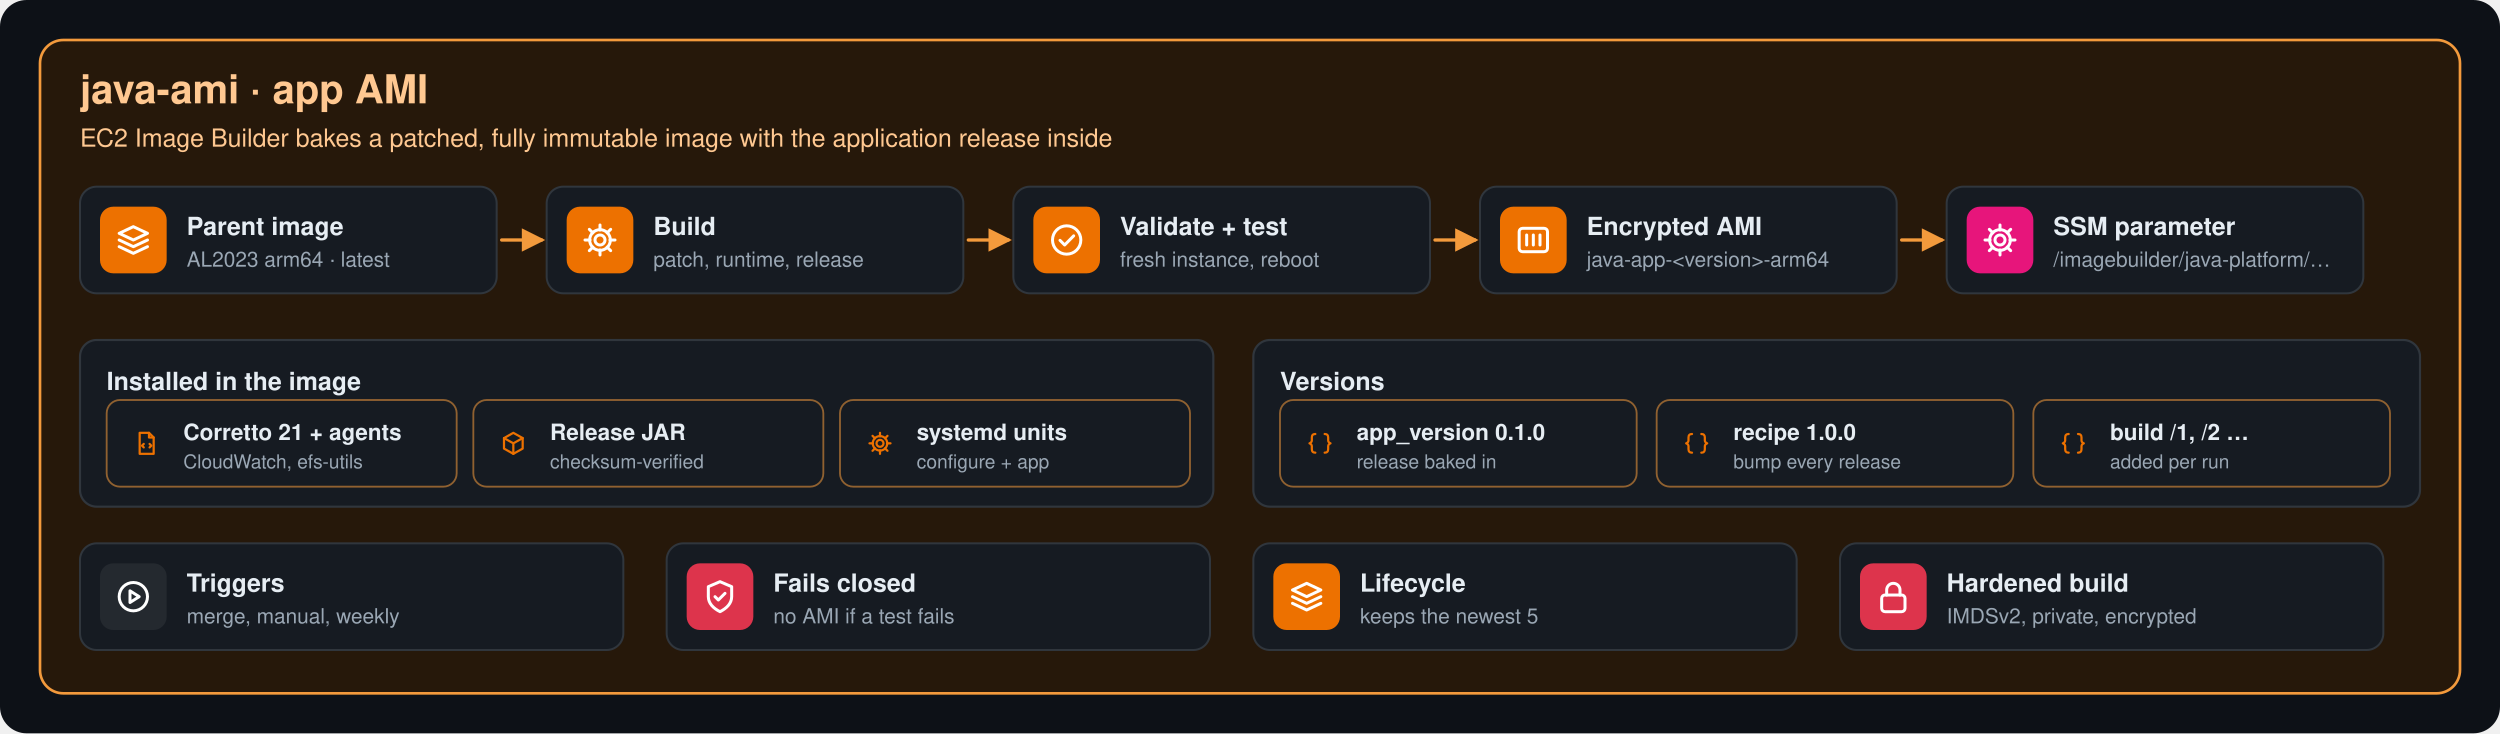
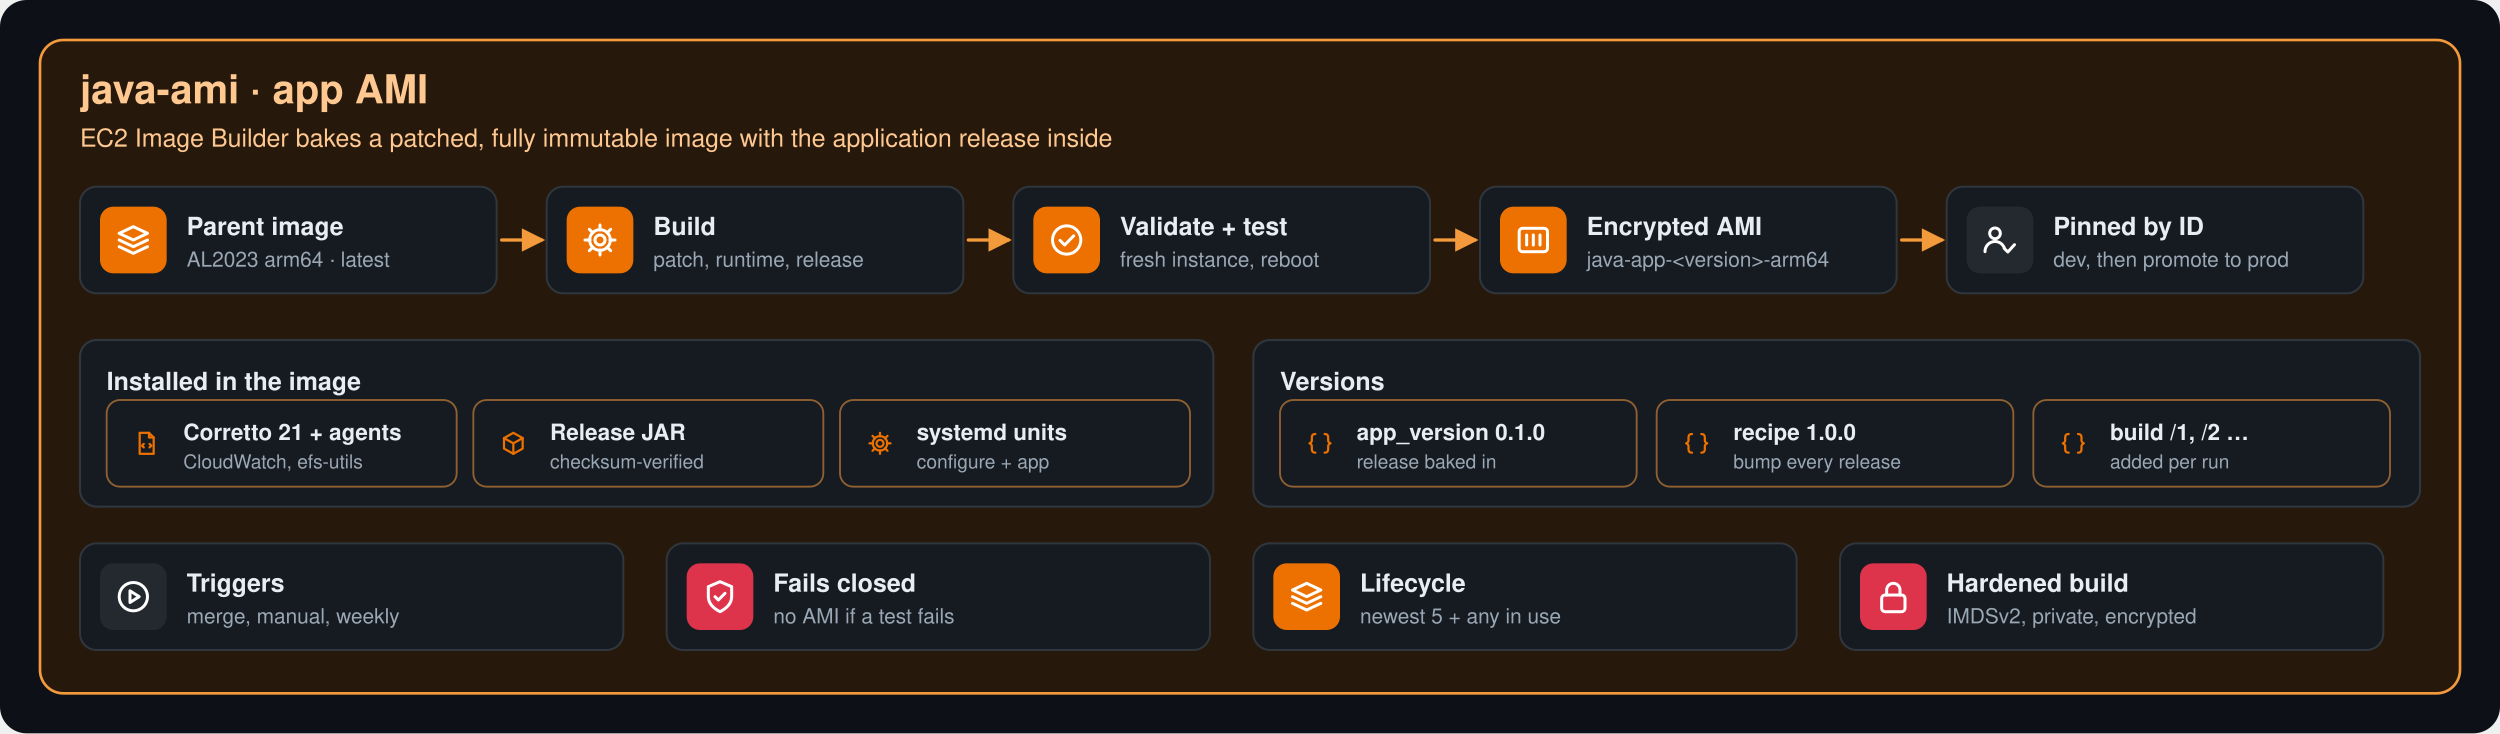
<svg xmlns="http://www.w3.org/2000/svg" width="1500" height="440" viewBox="0 0 1500 440" role="img" aria-label="Image pipeline: EC2 Image Builder patches, installs, tests and publishes a Graviton AMI.">
  <defs>
    <marker id="mF39A3C" viewBox="0 0 10 10" refX="8.5" refY="5" markerWidth="7" markerHeight="7" orient="auto-start-reverse">
      <path d="M0,0 L10,5 L0,10 z" fill="#F39A3C" />
    </marker>
  </defs>
  <rect width="1500" height="440" rx="16" fill="#0D1117" />
  <rect x="24" y="24" width="1452" height="392" rx="14" fill="#26180A" stroke="#F39A3C" stroke-width="1.6" />
  <text x="48" y="62" font-family="-apple-system, BlinkMacSystemFont, 'Segoe UI', Helvetica, Arial, sans-serif" font-size="24" font-weight="700" fill="#FFC891" text-anchor="start">java-ami · app AMI</text>
  <text x="48" y="88" font-family="-apple-system, BlinkMacSystemFont, 'Segoe UI', Helvetica, Arial, sans-serif" font-size="15" font-weight="400" fill="#FFC891" text-anchor="start">EC2 Image Builder bakes a patched, fully immutable image with the application release inside</text>
  <rect x="48" y="112" width="250" height="64" rx="10" fill="#161B22" stroke="#30363D" stroke-width="1.2" />
  <rect x="60" y="124.0" width="40" height="40" rx="8.0" fill="#ED7100" />
  <g transform="translate(68.0,132.0) scale(1.0)" fill="none" stroke="#FFFFFF" stroke-width="1.8" stroke-linecap="round" stroke-linejoin="round">
    <path d="M12 4l8.5 4-8.5 4-8.5-4z" />
    <path d="M3.5 12l8.5 4 8.5-4" />
    <path d="M3.5 16l8.5 4 8.5-4" />
  </g>
  <text x="112" y="141.0" font-family="-apple-system, BlinkMacSystemFont, 'Segoe UI', Helvetica, Arial, sans-serif" font-size="15" font-weight="600" fill="#E6EDF3" text-anchor="start">Parent image</text>
  <text x="112" y="160.0" font-family="-apple-system, BlinkMacSystemFont, 'Segoe UI', Helvetica, Arial, sans-serif" font-size="12.5" font-weight="400" fill="#9AA7B4" text-anchor="start">AL2023 arm64 · latest</text>
  <polyline points="301,144 325,144" fill="none" stroke="#F39A3C" stroke-width="2" stroke-linecap="round" stroke-linejoin="round" marker-end="url(#mF39A3C)" />
  <rect x="328" y="112" width="250" height="64" rx="10" fill="#161B22" stroke="#30363D" stroke-width="1.2" />
  <rect x="340" y="124.0" width="40" height="40" rx="8.0" fill="#ED7100" />
  <g transform="translate(348.0,132.0) scale(1.0)" fill="none" stroke="#FFFFFF" stroke-width="1.8" stroke-linecap="round" stroke-linejoin="round">
    <circle cx="12" cy="12" r="3" />
    <path d="M12 3v3M12 18v3M3 12h3M18 12h3M5.6 5.6l2.1 2.1M16.3 16.3l2.1 2.1M5.6 18.4l2.1-2.1M16.3 7.7l2.1-2.1" />
    <circle cx="12" cy="12" r="6.2" />
  </g>
  <text x="392" y="141.0" font-family="-apple-system, BlinkMacSystemFont, 'Segoe UI', Helvetica, Arial, sans-serif" font-size="15" font-weight="600" fill="#E6EDF3" text-anchor="start">Build</text>
  <text x="392" y="160.0" font-family="-apple-system, BlinkMacSystemFont, 'Segoe UI', Helvetica, Arial, sans-serif" font-size="12.5" font-weight="400" fill="#9AA7B4" text-anchor="start">patch, runtime, release</text>
  <polyline points="581,144 605,144" fill="none" stroke="#F39A3C" stroke-width="2" stroke-linecap="round" stroke-linejoin="round" marker-end="url(#mF39A3C)" />
  <rect x="608" y="112" width="250" height="64" rx="10" fill="#161B22" stroke="#30363D" stroke-width="1.2" />
  <rect x="620" y="124.0" width="40" height="40" rx="8.0" fill="#ED7100" />
  <g transform="translate(628.0,132.0) scale(1.0)" fill="none" stroke="#FFFFFF" stroke-width="1.8" stroke-linecap="round" stroke-linejoin="round">
    <circle cx="12" cy="12" r="8.5" />
    <path d="M8 12.2l2.8 2.8L16.2 9.5" />
  </g>
  <text x="672" y="141.0" font-family="-apple-system, BlinkMacSystemFont, 'Segoe UI', Helvetica, Arial, sans-serif" font-size="15" font-weight="600" fill="#E6EDF3" text-anchor="start">Validate + test</text>
  <text x="672" y="160.0" font-family="-apple-system, BlinkMacSystemFont, 'Segoe UI', Helvetica, Arial, sans-serif" font-size="12.5" font-weight="400" fill="#9AA7B4" text-anchor="start">fresh instance, reboot</text>
  <polyline points="861,144 885,144" fill="none" stroke="#F39A3C" stroke-width="2" stroke-linecap="round" stroke-linejoin="round" marker-end="url(#mF39A3C)" />
  <rect x="888" y="112" width="250" height="64" rx="10" fill="#161B22" stroke="#30363D" stroke-width="1.2" />
  <rect x="900" y="124.0" width="40" height="40" rx="8.0" fill="#ED7100" />
  <g transform="translate(908.0,132.0) scale(1.0)" fill="none" stroke="#FFFFFF" stroke-width="1.8" stroke-linecap="round" stroke-linejoin="round">
    <rect x="3.5" y="5" width="17" height="14" rx="2" />
    <path d="M8 9v6M12 9v6M16 9v6" />
  </g>
  <text x="952" y="141.0" font-family="-apple-system, BlinkMacSystemFont, 'Segoe UI', Helvetica, Arial, sans-serif" font-size="15" font-weight="600" fill="#E6EDF3" text-anchor="start">Encrypted AMI</text>
  <text x="952" y="160.0" font-family="-apple-system, BlinkMacSystemFont, 'Segoe UI', Helvetica, Arial, sans-serif" font-size="12.5" font-weight="400" fill="#9AA7B4" text-anchor="start">java-app-&lt;version&gt;-arm64</text>
  <polyline points="1141,144 1165,144" fill="none" stroke="#F39A3C" stroke-width="2" stroke-linecap="round" stroke-linejoin="round" marker-end="url(#mF39A3C)" />
  <rect x="1168" y="112" width="250" height="64" rx="10" fill="#161B22" stroke="#30363D" stroke-width="1.2" />
-   <rect x="1180" y="124.0" width="40" height="40" rx="8.0" fill="#E7157B" />
+   <rect x="1180" y="124.0" width="40" height="40" rx="8.0" fill="#24292F" />
  <g transform="translate(1188.0,132.0) scale(1.0)" fill="none" stroke="#FFFFFF" stroke-width="1.8" stroke-linecap="round" stroke-linejoin="round">
-     <circle cx="12" cy="12" r="3" />
-     <path d="M12 3v3M12 18v3M3 12h3M18 12h3M5.6 5.6l2.1 2.1M16.3 16.3l2.1 2.1M5.6 18.4l2.1-2.1M16.3 7.7l2.1-2.1" />
-     <circle cx="12" cy="12" r="6.2" />
+     <circle cx="9" cy="8" r="3.2" />
+     <path d="M3 19a6 6 0 0 1 11.5-2.5" />
+     <path d="M14.5 17l2.2 2.2 4-4.4" />
  </g>
-   <text x="1232" y="141.0" font-family="-apple-system, BlinkMacSystemFont, 'Segoe UI', Helvetica, Arial, sans-serif" font-size="15" font-weight="600" fill="#E6EDF3" text-anchor="start">SSM parameter</text>
-   <text x="1232" y="160.0" font-family="-apple-system, BlinkMacSystemFont, 'Segoe UI', Helvetica, Arial, sans-serif" font-size="12.5" font-weight="400" fill="#9AA7B4" text-anchor="start">/imagebuilder/java-platform/…</text>
+   <text x="1232" y="141.0" font-family="-apple-system, BlinkMacSystemFont, 'Segoe UI', Helvetica, Arial, sans-serif" font-size="15" font-weight="600" fill="#E6EDF3" text-anchor="start">Pinned by ID</text>
+   <text x="1232" y="160.0" font-family="-apple-system, BlinkMacSystemFont, 'Segoe UI', Helvetica, Arial, sans-serif" font-size="12.5" font-weight="400" fill="#9AA7B4" text-anchor="start">dev, then promote to prod</text>
  <rect x="48" y="204" width="680" height="100" rx="10" fill="#161B22" stroke="#30363D" stroke-width="1.3" />
  <text x="64" y="234" font-family="-apple-system, BlinkMacSystemFont, 'Segoe UI', Helvetica, Arial, sans-serif" font-size="15" font-weight="700" fill="#E6EDF3" text-anchor="start">Installed in the image</text>
  <rect x="64" y="240" width="210" height="52" rx="8" fill="#161B22" stroke="#F39A3C" stroke-opacity="0.55" stroke-width="1.1" />
  <g transform="translate(79.6,257.6) scale(0.7)" fill="none" stroke="#ED7100" stroke-width="1.9" stroke-linecap="round" stroke-linejoin="round">
    <path d="M6 3h8l4 4v14H6z" />
    <path d="M14 3v4h4" />
    <path d="M9.5 12.5L8 14l1.5 1.5M14.5 12.5L16 14l-1.5 1.5" />
  </g>
  <text x="110" y="264" font-family="-apple-system, BlinkMacSystemFont, 'Segoe UI', Helvetica, Arial, sans-serif" font-size="13.5" font-weight="600" fill="#E6EDF3" text-anchor="start">Corretto 21 + agents</text>
  <text x="110" y="281" font-family="-apple-system, BlinkMacSystemFont, 'Segoe UI', Helvetica, Arial, sans-serif" font-size="11.5" font-weight="400" fill="#9AA7B4" text-anchor="start">CloudWatch, efs-utils</text>
  <rect x="284" y="240" width="210" height="52" rx="8" fill="#161B22" stroke="#F39A3C" stroke-opacity="0.55" stroke-width="1.1" />
  <g transform="translate(299.6,257.6) scale(0.7)" fill="none" stroke="#ED7100" stroke-width="1.9" stroke-linecap="round" stroke-linejoin="round">
    <path d="M12 3l8 4.5v9L12 21l-8-4.5v-9z" />
    <path d="M4 7.5l8 4.5 8-4.5M12 12v9" />
  </g>
  <text x="330" y="264" font-family="-apple-system, BlinkMacSystemFont, 'Segoe UI', Helvetica, Arial, sans-serif" font-size="13.5" font-weight="600" fill="#E6EDF3" text-anchor="start">Release JAR</text>
  <text x="330" y="281" font-family="-apple-system, BlinkMacSystemFont, 'Segoe UI', Helvetica, Arial, sans-serif" font-size="11.5" font-weight="400" fill="#9AA7B4" text-anchor="start">checksum-verified</text>
  <rect x="504" y="240" width="210" height="52" rx="8" fill="#161B22" stroke="#F39A3C" stroke-opacity="0.55" stroke-width="1.1" />
  <g transform="translate(519.6,257.6) scale(0.7)" fill="none" stroke="#ED7100" stroke-width="1.9" stroke-linecap="round" stroke-linejoin="round">
    <circle cx="12" cy="12" r="3" />
    <path d="M12 3v3M12 18v3M3 12h3M18 12h3M5.6 5.6l2.1 2.1M16.3 16.3l2.1 2.1M5.6 18.4l2.1-2.1M16.3 7.7l2.1-2.1" />
    <circle cx="12" cy="12" r="6.2" />
  </g>
  <text x="550" y="264" font-family="-apple-system, BlinkMacSystemFont, 'Segoe UI', Helvetica, Arial, sans-serif" font-size="13.5" font-weight="600" fill="#E6EDF3" text-anchor="start">systemd units</text>
  <text x="550" y="281" font-family="-apple-system, BlinkMacSystemFont, 'Segoe UI', Helvetica, Arial, sans-serif" font-size="11.5" font-weight="400" fill="#9AA7B4" text-anchor="start">configure + app</text>
  <rect x="752" y="204" width="700" height="100" rx="10" fill="#161B22" stroke="#30363D" stroke-width="1.3" />
  <text x="768" y="234" font-family="-apple-system, BlinkMacSystemFont, 'Segoe UI', Helvetica, Arial, sans-serif" font-size="15" font-weight="700" fill="#E6EDF3" text-anchor="start">Versions</text>
  <rect x="768" y="240" width="214" height="52" rx="8" fill="#161B22" stroke="#F39A3C" stroke-opacity="0.55" stroke-width="1.1" />
  <g transform="translate(783.6,257.6) scale(0.7)" fill="none" stroke="#ED7100" stroke-width="1.9" stroke-linecap="round" stroke-linejoin="round">
    <path d="M8 4c-2 0-3 1-3 3v2.5c0 1.2-.8 2-2 2.5 1.2.5 2 1.3 2 2.5V17c0 2 1 3 3 3M16 4c2 0 3 1 3 3v2.5c0 1.2.8 2 2 2.5-1.2.5-2 1.3-2 2.5V17c0 2-1 3-3 3" />
  </g>
  <text x="814" y="264" font-family="-apple-system, BlinkMacSystemFont, 'Segoe UI', Helvetica, Arial, sans-serif" font-size="13.5" font-weight="600" fill="#E6EDF3" text-anchor="start">app_version 0.1.0</text>
  <text x="814" y="281" font-family="-apple-system, BlinkMacSystemFont, 'Segoe UI', Helvetica, Arial, sans-serif" font-size="11.5" font-weight="400" fill="#9AA7B4" text-anchor="start">release baked in</text>
  <rect x="994" y="240" width="214" height="52" rx="8" fill="#161B22" stroke="#F39A3C" stroke-opacity="0.55" stroke-width="1.1" />
  <g transform="translate(1009.6,257.6) scale(0.7)" fill="none" stroke="#ED7100" stroke-width="1.9" stroke-linecap="round" stroke-linejoin="round">
    <path d="M8 4c-2 0-3 1-3 3v2.5c0 1.2-.8 2-2 2.5 1.2.5 2 1.3 2 2.5V17c0 2 1 3 3 3M16 4c2 0 3 1 3 3v2.5c0 1.2.8 2 2 2.5-1.2.5-2 1.3-2 2.5V17c0 2-1 3-3 3" />
  </g>
  <text x="1040" y="264" font-family="-apple-system, BlinkMacSystemFont, 'Segoe UI', Helvetica, Arial, sans-serif" font-size="13.5" font-weight="600" fill="#E6EDF3" text-anchor="start">recipe 1.0.0</text>
  <text x="1040" y="281" font-family="-apple-system, BlinkMacSystemFont, 'Segoe UI', Helvetica, Arial, sans-serif" font-size="11.5" font-weight="400" fill="#9AA7B4" text-anchor="start">bump every release</text>
  <rect x="1220" y="240" width="214" height="52" rx="8" fill="#161B22" stroke="#F39A3C" stroke-opacity="0.55" stroke-width="1.1" />
  <g transform="translate(1235.6,257.6) scale(0.7)" fill="none" stroke="#ED7100" stroke-width="1.9" stroke-linecap="round" stroke-linejoin="round">
    <path d="M8 4c-2 0-3 1-3 3v2.5c0 1.2-.8 2-2 2.5 1.2.5 2 1.3 2 2.5V17c0 2 1 3 3 3M16 4c2 0 3 1 3 3v2.5c0 1.2.8 2 2 2.5-1.2.5-2 1.3-2 2.5V17c0 2-1 3-3 3" />
  </g>
  <text x="1266" y="264" font-family="-apple-system, BlinkMacSystemFont, 'Segoe UI', Helvetica, Arial, sans-serif" font-size="13.5" font-weight="600" fill="#E6EDF3" text-anchor="start">build /1, /2 …</text>
  <text x="1266" y="281" font-family="-apple-system, BlinkMacSystemFont, 'Segoe UI', Helvetica, Arial, sans-serif" font-size="11.5" font-weight="400" fill="#9AA7B4" text-anchor="start">added per run</text>
  <rect x="48" y="326" width="326" height="64" rx="10" fill="#161B22" stroke="#30363D" stroke-width="1.2" />
  <rect x="60" y="338.0" width="40" height="40" rx="8.0" fill="#24292F" />
  <g transform="translate(68.0,346.0) scale(1.0)" fill="none" stroke="#FFFFFF" stroke-width="1.8" stroke-linecap="round" stroke-linejoin="round">
    <circle cx="12" cy="12" r="8.5" />
    <path d="M10 8.5l5.5 3.5-5.5 3.5z" />
  </g>
  <text x="112" y="355.0" font-family="-apple-system, BlinkMacSystemFont, 'Segoe UI', Helvetica, Arial, sans-serif" font-size="15" font-weight="600" fill="#E6EDF3" text-anchor="start">Triggers</text>
  <text x="112" y="374.0" font-family="-apple-system, BlinkMacSystemFont, 'Segoe UI', Helvetica, Arial, sans-serif" font-size="12.5" font-weight="400" fill="#9AA7B4" text-anchor="start">merge, manual, weekly</text>
  <rect x="400" y="326" width="326" height="64" rx="10" fill="#161B22" stroke="#30363D" stroke-width="1.2" />
  <rect x="412" y="338.0" width="40" height="40" rx="8.0" fill="#DD344C" />
  <g transform="translate(420.0,346.0) scale(1.0)" fill="none" stroke="#FFFFFF" stroke-width="1.8" stroke-linecap="round" stroke-linejoin="round">
    <path d="M12 3l7 3v6c0 4-3 7-7 9-4-2-7-5-7-9V6z" />
    <path d="M9 12l2 2 4-4" />
  </g>
  <text x="464" y="355.0" font-family="-apple-system, BlinkMacSystemFont, 'Segoe UI', Helvetica, Arial, sans-serif" font-size="15" font-weight="600" fill="#E6EDF3" text-anchor="start">Fails closed</text>
  <text x="464" y="374.0" font-family="-apple-system, BlinkMacSystemFont, 'Segoe UI', Helvetica, Arial, sans-serif" font-size="12.5" font-weight="400" fill="#9AA7B4" text-anchor="start">no AMI if a test fails</text>
  <rect x="752" y="326" width="326" height="64" rx="10" fill="#161B22" stroke="#30363D" stroke-width="1.2" />
  <rect x="764" y="338.0" width="40" height="40" rx="8.0" fill="#ED7100" />
  <g transform="translate(772.0,346.0) scale(1.0)" fill="none" stroke="#FFFFFF" stroke-width="1.8" stroke-linecap="round" stroke-linejoin="round">
    <path d="M12 4l8.5 4-8.5 4-8.5-4z" />
    <path d="M3.5 12l8.5 4 8.5-4" />
    <path d="M3.5 16l8.5 4 8.5-4" />
  </g>
  <text x="816" y="355.0" font-family="-apple-system, BlinkMacSystemFont, 'Segoe UI', Helvetica, Arial, sans-serif" font-size="15" font-weight="600" fill="#E6EDF3" text-anchor="start">Lifecycle</text>
-   <text x="816" y="374.0" font-family="-apple-system, BlinkMacSystemFont, 'Segoe UI', Helvetica, Arial, sans-serif" font-size="12.5" font-weight="400" fill="#9AA7B4" text-anchor="start">keeps the newest 5</text>
+   <text x="816" y="374.0" font-family="-apple-system, BlinkMacSystemFont, 'Segoe UI', Helvetica, Arial, sans-serif" font-size="12.5" font-weight="400" fill="#9AA7B4" text-anchor="start">newest 5 + any in use</text>
  <rect x="1104" y="326" width="326" height="64" rx="10" fill="#161B22" stroke="#30363D" stroke-width="1.2" />
  <rect x="1116" y="338.0" width="40" height="40" rx="8.0" fill="#DD344C" />
  <g transform="translate(1124.0,346.0) scale(1.0)" fill="none" stroke="#FFFFFF" stroke-width="1.8" stroke-linecap="round" stroke-linejoin="round">
    <rect x="5" y="11" width="14" height="10" rx="2" />
    <path d="M8 11V8a4 4 0 0 1 8 0v3" />
  </g>
  <text x="1168" y="355.0" font-family="-apple-system, BlinkMacSystemFont, 'Segoe UI', Helvetica, Arial, sans-serif" font-size="15" font-weight="600" fill="#E6EDF3" text-anchor="start">Hardened build</text>
  <text x="1168" y="374.0" font-family="-apple-system, BlinkMacSystemFont, 'Segoe UI', Helvetica, Arial, sans-serif" font-size="12.5" font-weight="400" fill="#9AA7B4" text-anchor="start">IMDSv2, private, encrypted</text>
</svg>
